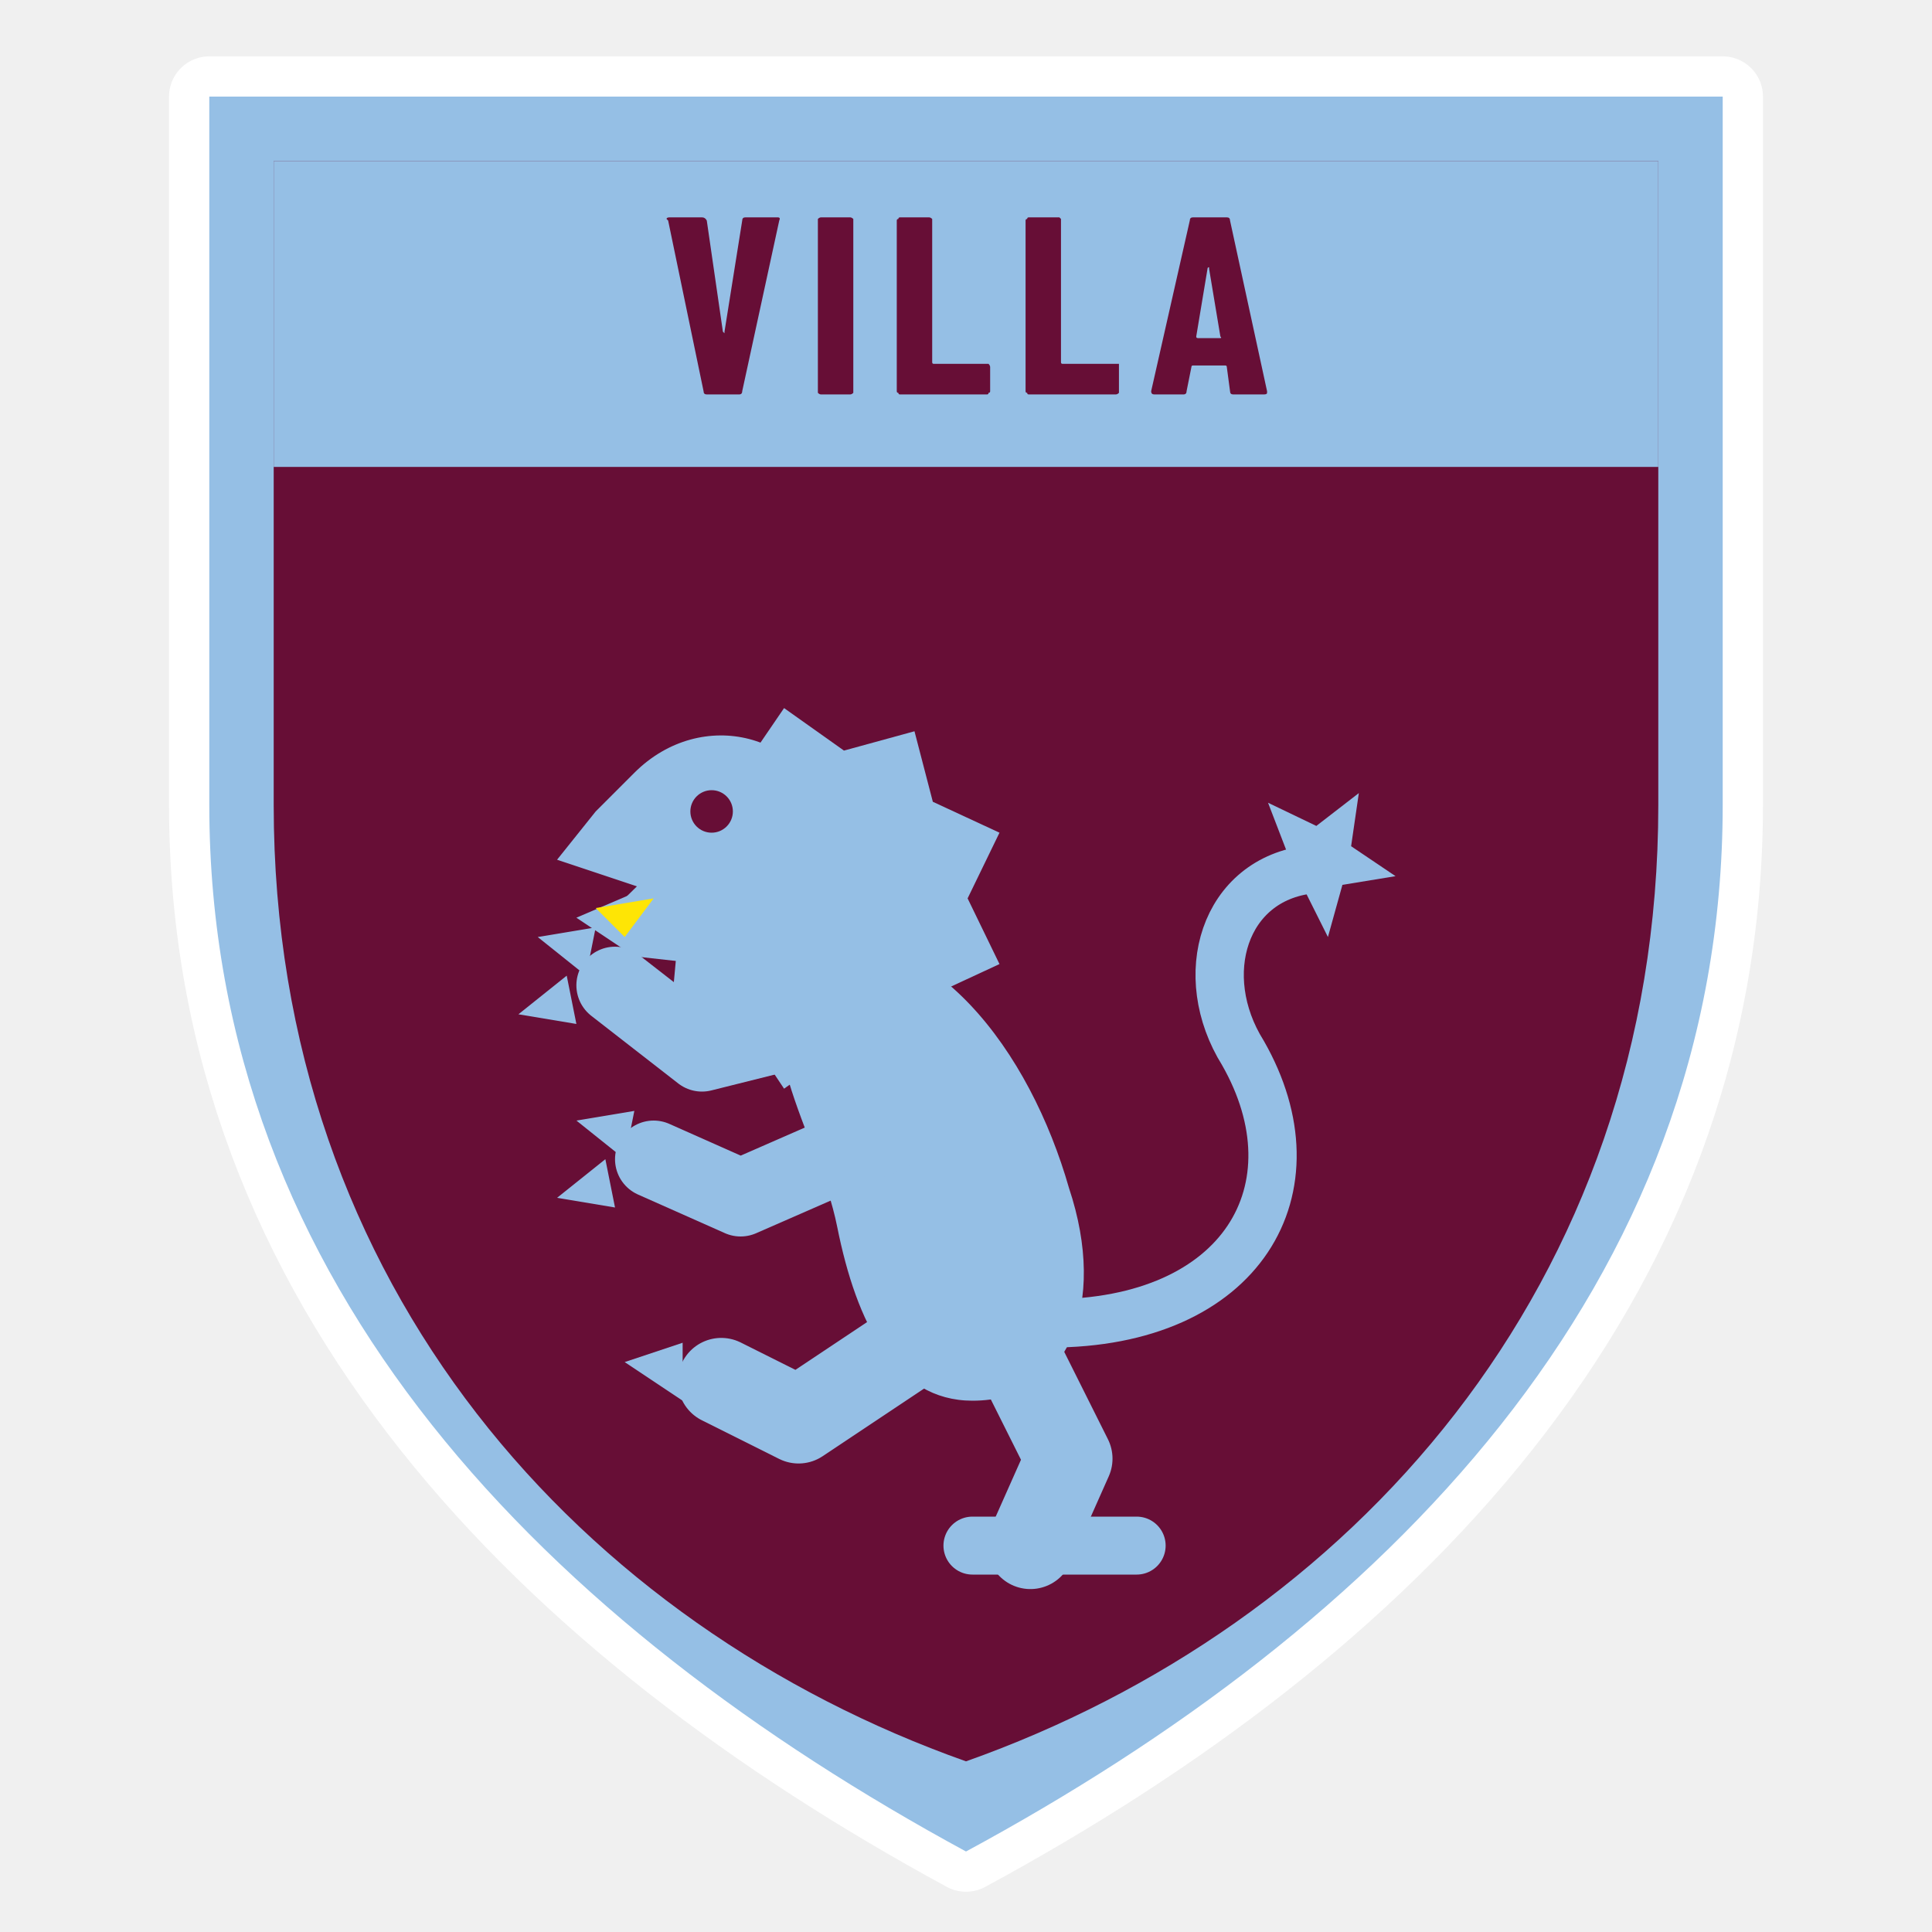
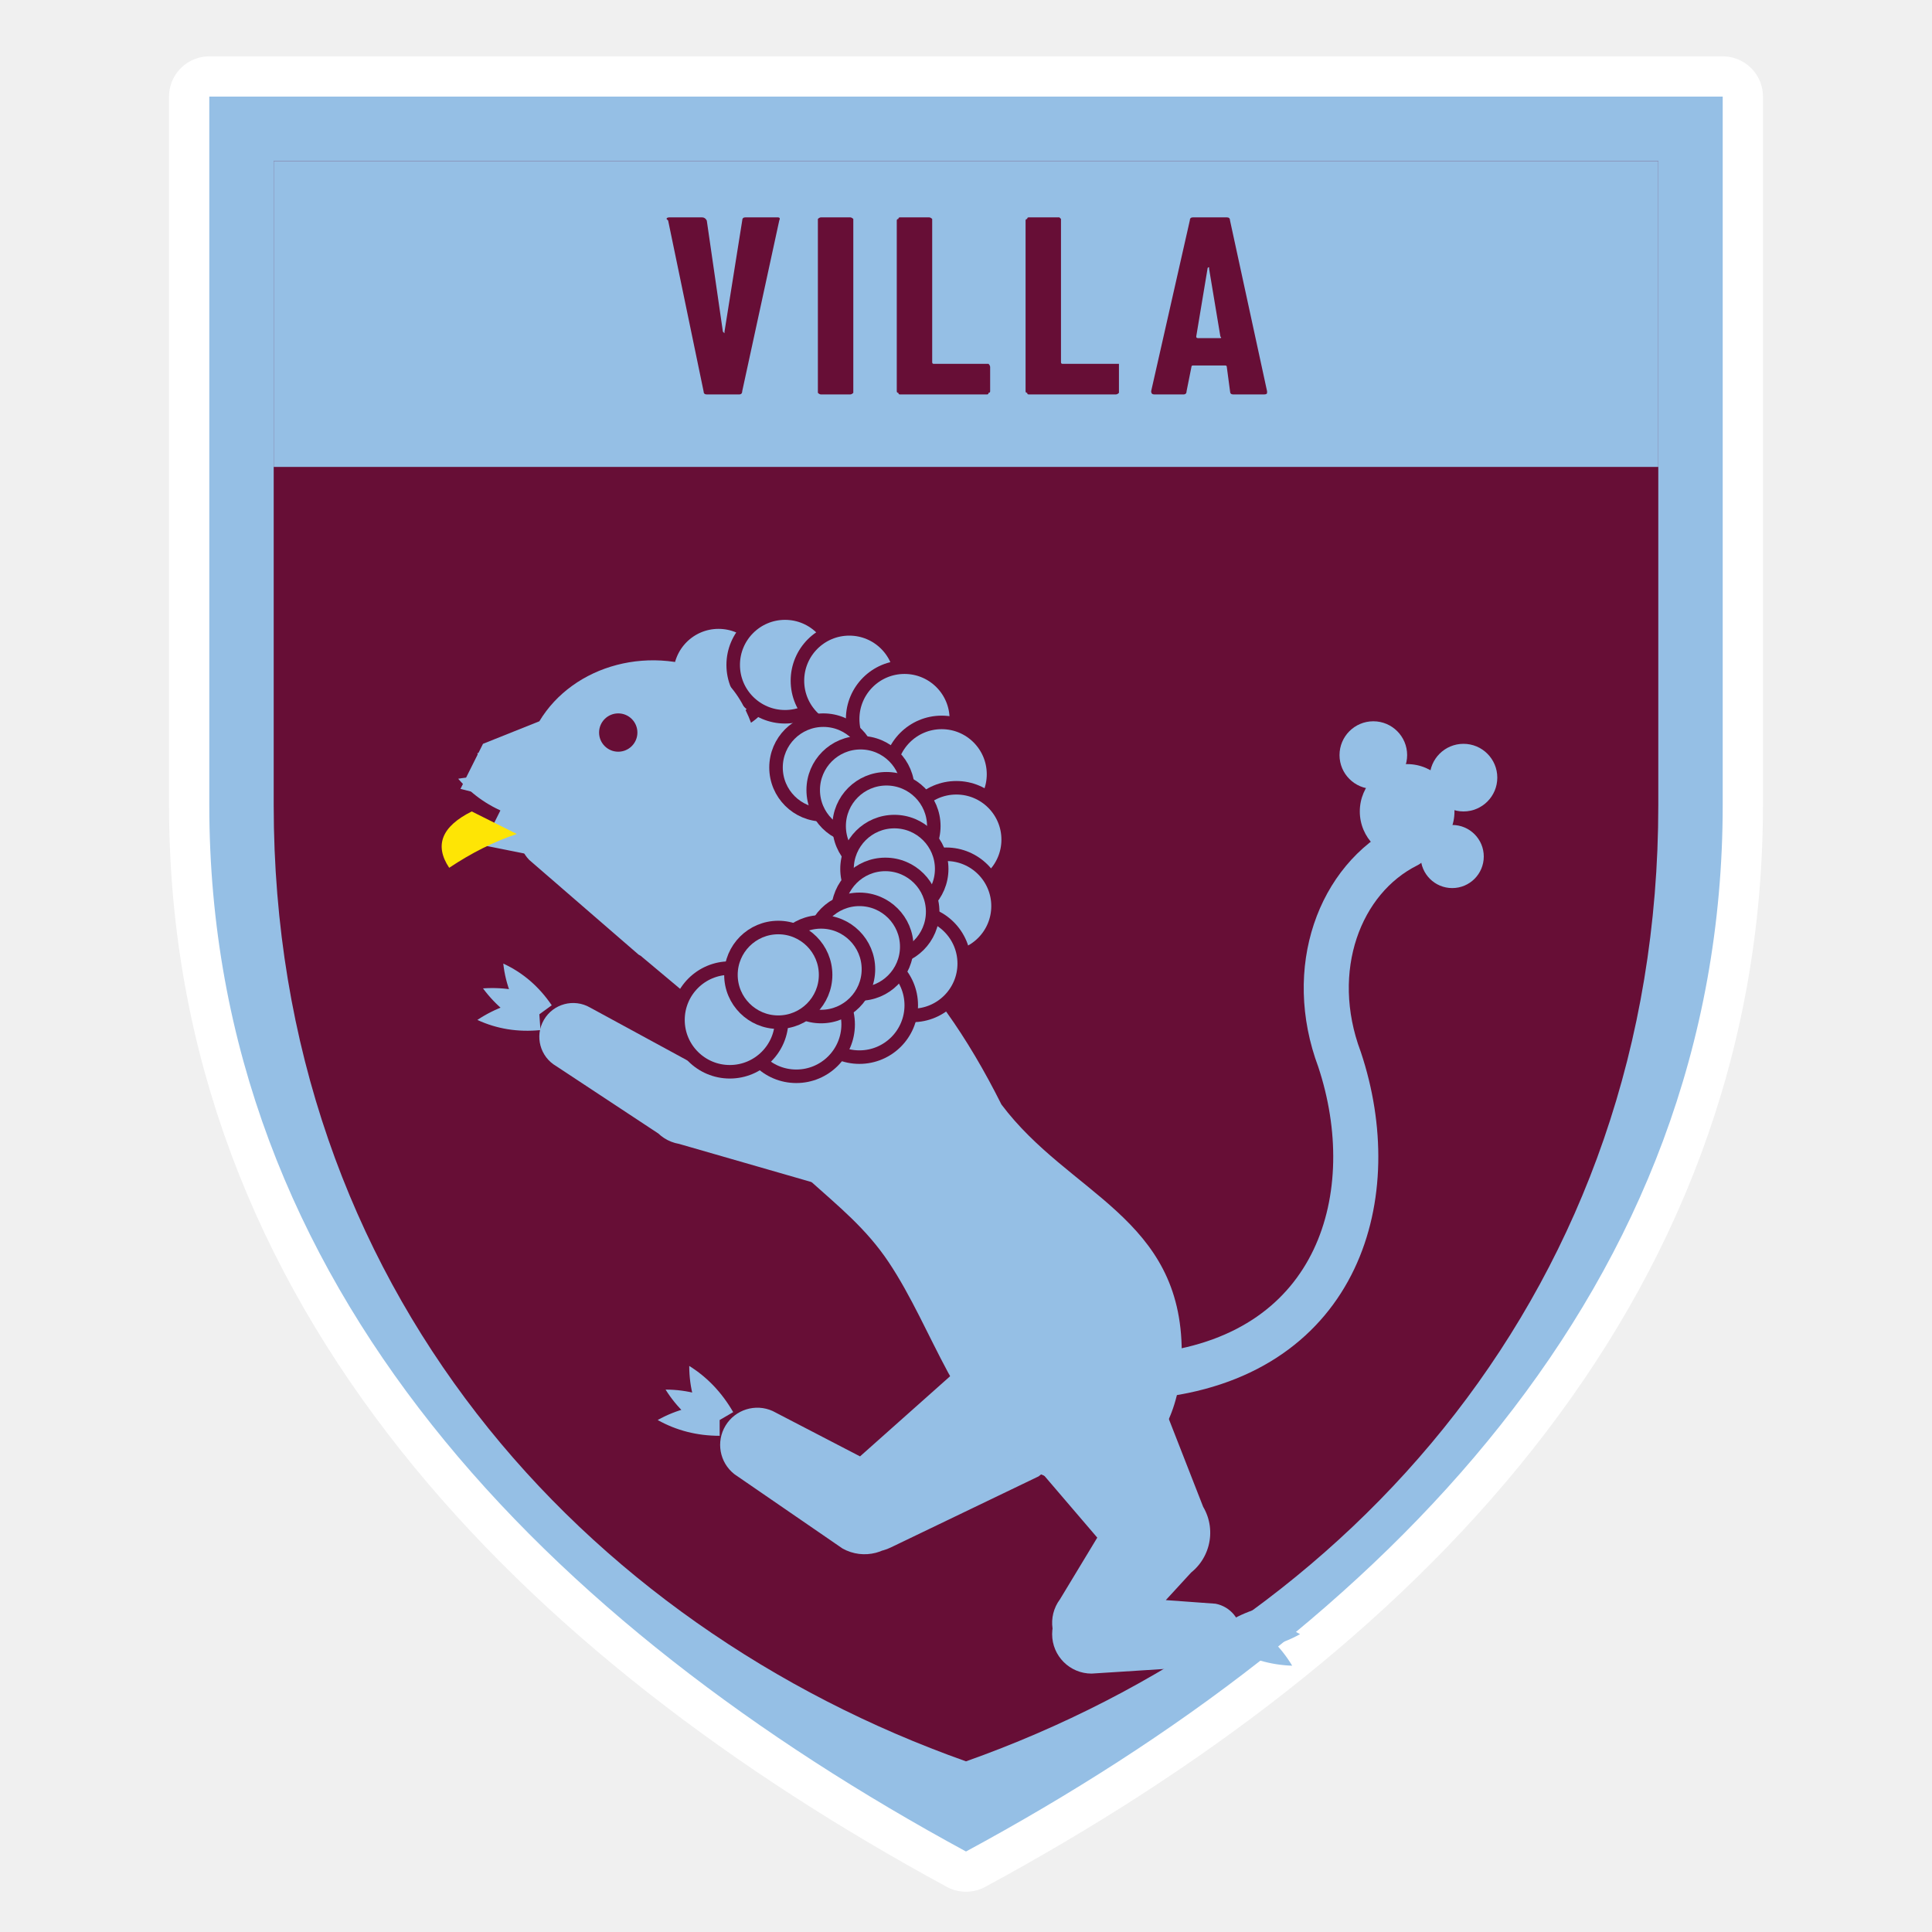
<svg xmlns="http://www.w3.org/2000/svg" viewBox="0 0 120 120" width="120" height="120">
  <defs>
    <clipPath id="c-aston-villa">
      <path d="M17 10L103 10L103 50C103 80 83.7 101 60 109.4C36.3 101 17 80 17 50Z" />
    </clipPath>
  </defs>
  <path d="M13 6L107 6L107 50C107 80 85.9 101 60 115C34.2 101 13 80 13 50Z" fill="#fff" stroke="#fff" stroke-width="5" stroke-linejoin="round" />
  <path d="M13 6L107 6L107 50C107 80 85.9 101 60 115C34.2 101 13 80 13 50Z" fill="#95bfe5" />
  <path d="M17 10L103 10L103 50C103 80 83.7 101 60 109.4C36.3 101 17 80 17 50Z" fill="#670e36" />
  <g clip-path="url(#c-aston-villa)">
    <rect x="0" y="0" width="120" height="29" fill="#95bfe5" />
  </g>
  <path d="M43.7 24.3L41.5 13.7L41.4 13.6Q41.4 13.5 41.6 13.5L43.6 13.5Q43.8 13.5 43.9 13.7L44.9 20.6Q45 20.7 45 20.7Q45 20.7 45 20.6L46.1 13.7Q46.1 13.5 46.3 13.5L48.3 13.5Q48.5 13.5 48.4 13.7L46.1 24.3Q46.1 24.5 45.9 24.5L43.9 24.5Q43.7 24.5 43.7 24.3ZM50.8 24.3L50.8 13.7Q50.8 13.6 50.8 13.6Q50.9 13.5 51 13.5L52.8 13.5Q52.9 13.5 53 13.6Q53 13.6 53 13.7L53 24.3Q53 24.4 53 24.4Q52.9 24.5 52.8 24.5L51 24.5Q50.9 24.5 50.8 24.4Q50.8 24.4 50.8 24.3ZM55.7 24.3L55.7 13.7Q55.7 13.6 55.8 13.6Q55.8 13.5 55.9 13.5L57.7 13.5Q57.8 13.5 57.9 13.6Q57.9 13.6 57.9 13.7L57.9 22.5Q57.9 22.6 58 22.6L61.3 22.6Q61.4 22.6 61.4 22.6Q61.5 22.7 61.5 22.8L61.5 24.3Q61.5 24.4 61.4 24.4Q61.4 24.5 61.3 24.5L55.9 24.5Q55.8 24.5 55.8 24.4Q55.7 24.4 55.7 24.3ZM63.7 24.3L63.7 13.7Q63.7 13.6 63.8 13.6Q63.8 13.5 63.9 13.5L65.8 13.5Q65.8 13.5 65.9 13.6Q65.9 13.6 65.9 13.7L65.9 22.5Q65.9 22.6 66 22.6L69.3 22.6Q69.4 22.6 69.5 22.6Q69.5 22.7 69.5 22.8L69.5 24.3Q69.5 24.4 69.5 24.4Q69.4 24.5 69.3 24.5L63.9 24.5Q63.8 24.5 63.8 24.4Q63.7 24.4 63.7 24.3ZM76.4 24.3L76.2 22.8Q76.2 22.7 76.1 22.7L74.1 22.7Q74 22.7 74 22.8L73.7 24.3Q73.7 24.5 73.5 24.5L71.7 24.5Q71.5 24.5 71.5 24.3L73.9 13.7Q73.9 13.5 74.1 13.5L76.2 13.5Q76.4 13.5 76.4 13.7L78.7 24.3L78.7 24.4Q78.7 24.5 78.5 24.5L76.6 24.5Q76.4 24.5 76.4 24.3ZM74.4 21L75.8 21Q75.9 21 75.8 20.9L75.1 16.7Q75.1 16.6 75.1 16.6Q75 16.6 75 16.7L74.3 20.9Q74.3 21 74.4 21Z" fill="#670e36" />
-   <g transform="translate(58 69) scale(0.6) translate(-50 -50)">
-     <path d="M62 72C82 72 90 58 82 44C77 36 80 26 89 25" fill="none" stroke="#95bfe5" stroke-width="5" stroke-linecap="round" stroke-linejoin="round" />
-     <path d="M94 17.1L93.2 22.6L97.8 25.7L92.3 26.6L90.8 32L88.3 27L82.7 27.3L86.6 23.3L84.6 18.1L89.6 20.5Z" fill="#95bfe5" />
-     <path d="M36 32C50 30 60 44 64 58C68 70 64 80 54 80C46 80 42 72 40 62C38 52 30 42 36 32Z" fill="#95bfe5" />
-     <path d="M34.5 8.3L40.7 12.7L48 10.7L49.9 18L56.8 21.2L53.5 28L56.8 34.8L49.9 38L48 45.3L40.7 43.3L34.5 47.7L30.3 41.4L22.7 40.9L23.4 33.3L18 28L23.4 22.7L22.7 15.1L30.2 14.6Z" fill="#95bfe5" />
-     <path d="M19 15C26 8 37 11 39 20L38 31L28 35L19 34L13 30L20 27L11 24L15 19Z" fill="#95bfe5" />
-     <path d="M42 40L26 44L17 37" fill="none" stroke="#95bfe5" stroke-width="8" stroke-linecap="round" stroke-linejoin="round" />
-     <path d="M46 52L30 59L21 55" fill="none" stroke="#95bfe5" stroke-width="8" stroke-linecap="round" stroke-linejoin="round" />
-     <path d="M15 31L9 32L14 36ZM12 36L7 40L13 41Z" fill="#95bfe5" />
-     <path d="M19 50L13 51L18 55ZM16 55L11 59L17 60Z" fill="#95bfe5" />
-     <path d="M58 74L64 86L60 95" fill="none" stroke="#95bfe5" stroke-width="9" stroke-linecap="round" stroke-linejoin="round" />
-     <path d="M54 95L71 95" fill="none" stroke="#95bfe5" stroke-width="6" stroke-linecap="round" stroke-linejoin="round" />
-     <path d="M48 74L36 82L28 78" fill="none" stroke="#95bfe5" stroke-width="9" stroke-linecap="round" stroke-linejoin="round" />
-     <path d="M24 74L18 76L24 80Z" fill="#95bfe5" />
-     <circle cx="27" cy="19" r="2.2" fill="#670e36" />
-     <path d="M15 29L21 28L18 32Z" fill="#fee505" />
+   <g transform="translate(58 70) scale(0.7) translate(-50 -50)">
+     <path d="M70 72C86 70 90 56 86 44C83 36 86 28 92 25" fill="none" stroke="#95bfe5" stroke-width="4" stroke-linecap="round" stroke-linejoin="round" />
+     <g fill="#95bfe5">
+       <circle cx="92" cy="22" r="4.2" />
+       <circle cx="97" cy="19" r="3" />
+       <circle cx="89" cy="17" r="3" />
+       <circle cx="96" cy="26" r="2.8" />
+     </g>
+     <path d="M52.7 71L41.8 80.7A4 4 0 0 0 46.2 87.3L59.3 81A6 6 0 0 0 52.7 71ZM46.1 80.6L35.7 75.2A3.3 3.3 0 0 0 32.3 80.8L41.9 87.4A4 4 0 0 0 46.1 80.6Z" fill="#95bfe5" />
+     <path d="M31 74.6Q28 74.6 25.5 76Q28 77.4 31 77.4ZM31.7 74.8Q29.1 73.3 26.2 73.3Q27.7 75.7 30.3 77.2ZM32.2 75.3Q30.7 72.7 28.3 71.2Q28.3 74.1 29.8 76.7Z" fill="#95bfe5" />
+     <path d="M58.4 79.3L66.1 88.3A4.5 4.5 0 0 0 73.9 83.7L69.6 72.7A6.5 6.5 0 0 0 58.4 79.3ZM66.4 83.3L61.2 91.9A3.5 3.5 0 0 0 66.8 96.1L73.6 88.7A4.5 4.5 0 0 0 66.4 83.3ZM64 98.5L75 97.8A2.8 2.8 0 0 0 75 92.3L64 91.5A3.5 3.5 0 0 0 64 98.5Z" fill="#95bfe5" />
+     <path d="M77.7 96.2Q80.3 94.7 81.8 92.3Q78.9 92.3 76.3 93.8ZM77 96.4Q80 96.4 82.5 95Q80 93.6 77 93.6ZM76.3 96.2Q78.9 97.7 81.8 97.8Q80.3 95.3 77.7 93.8Z" fill="#95bfe5" />
+     <path d="M34 30C42 28 50 36 56 48C62 56 72 58 72 70C72 80 64 84 58 80C52 76 50 68 46 62C42 56 36 54 32 46C30 40 30 34 34 30Z" fill="#95bfe5" />
+     <path d="M40.8 35.8L27.9 29.1A3.5 3.5 0 0 0 24.1 34.9L35.2 44.2A5 5 0 0 0 40.8 35.8ZM28.2 29.3L17.9 21.7A3 3 0 0 0 14.1 26.3L23.8 34.7A3.5 3.5 0 0 0 28.2 29.3Z" fill="#95bfe5" />
+     <path d="M13.5 19.7Q10.6 18.6 7.8 19.1Q9.7 21.3 12.5 22.3ZM14.1 20.1Q12.1 17.8 9.5 16.8Q10 19.6 11.9 21.9ZM14.4 20.8Q13.9 17.8 12 15.6Q11.1 18.3 11.6 21.2Z" fill="#95bfe5" />
+     <path d="M40.8 45.1L28.6 44.5A3.5 3.5 0 0 0 27.4 51.5L39.2 54.9A5 5 0 0 0 40.8 45.1ZM29.8 45L19.5 39.4A3 3 0 0 0 16.5 44.6L26.2 51A3.5 3.5 0 0 0 29.8 45Z" fill="#95bfe5" />
+     <path d="M14.9 38.6Q11.9 38.9 9.5 40.5Q12.1 41.7 15.1 41.4ZM15.6 38.7Q12.9 37.5 10 37.7Q11.7 40 14.4 41.3ZM16.1 39.2Q14.4 36.7 11.8 35.5Q12.1 38.3 13.9 40.8Z" fill="#95bfe5" />
+     <path d="M27 11C40 6 52 17 52 30C52 42 43 48 31 44Z" fill="#95bfe5" />
+     <g fill="#95bfe5" stroke="#670e36" stroke-width="1.2">
+       <circle cx="25.7" cy="12.7" r="4.6" />
+       <circle cx="30.9" cy="9.8" r="4.6" />
+       <circle cx="36.8" cy="9" r="4.6" />
+       <circle cx="42.5" cy="10.4" r="4.6" />
+       <circle cx="47.4" cy="13.8" r="4.6" />
+       <circle cx="50.7" cy="18.7" r="4.6" />
+       <circle cx="52" cy="24.5" r="4.6" />
+       <circle cx="51.1" cy="30.4" r="4.6" />
+       <circle cx="48.1" cy="35.5" r="4.6" />
+       <circle cx="43.4" cy="39.2" r="4.6" />
+       <circle cx="37.8" cy="40.9" r="4.6" />
+       <circle cx="31.9" cy="40.5" r="4.6" />
+     </g>
+     <g fill="#95bfe5" stroke="#670e36" stroke-width="1.2">
+       <circle cx="40.2" cy="18.1" r="4.2" />
+       <circle cx="43.5" cy="20.1" r="4.2" />
+       <circle cx="45.8" cy="23.3" r="4.2" />
+       <circle cx="46.5" cy="27.1" r="4.2" />
+       <circle cx="45.7" cy="30.9" r="4.2" />
+       <circle cx="43.4" cy="34" r="4.2" />
+       <circle cx="40" cy="36" r="4.2" />
+       <circle cx="36.2" cy="36.5" r="4.2" />
+     </g>
+     <path d="M31 10C25 7 18 9 15 14L10 16L8 20L12 21L10 25L15 26L19 25C21 30 27 32 32 30C36 26 36 14 31 10Z" fill="#95bfe5" />
+     <path d="M9 22Q5 24 7 27Q10 25 13 24Z" fill="#fee505" />
+     <circle cx="22" cy="15" r="1.7" fill="#670e36" />
  </g>
</svg>
